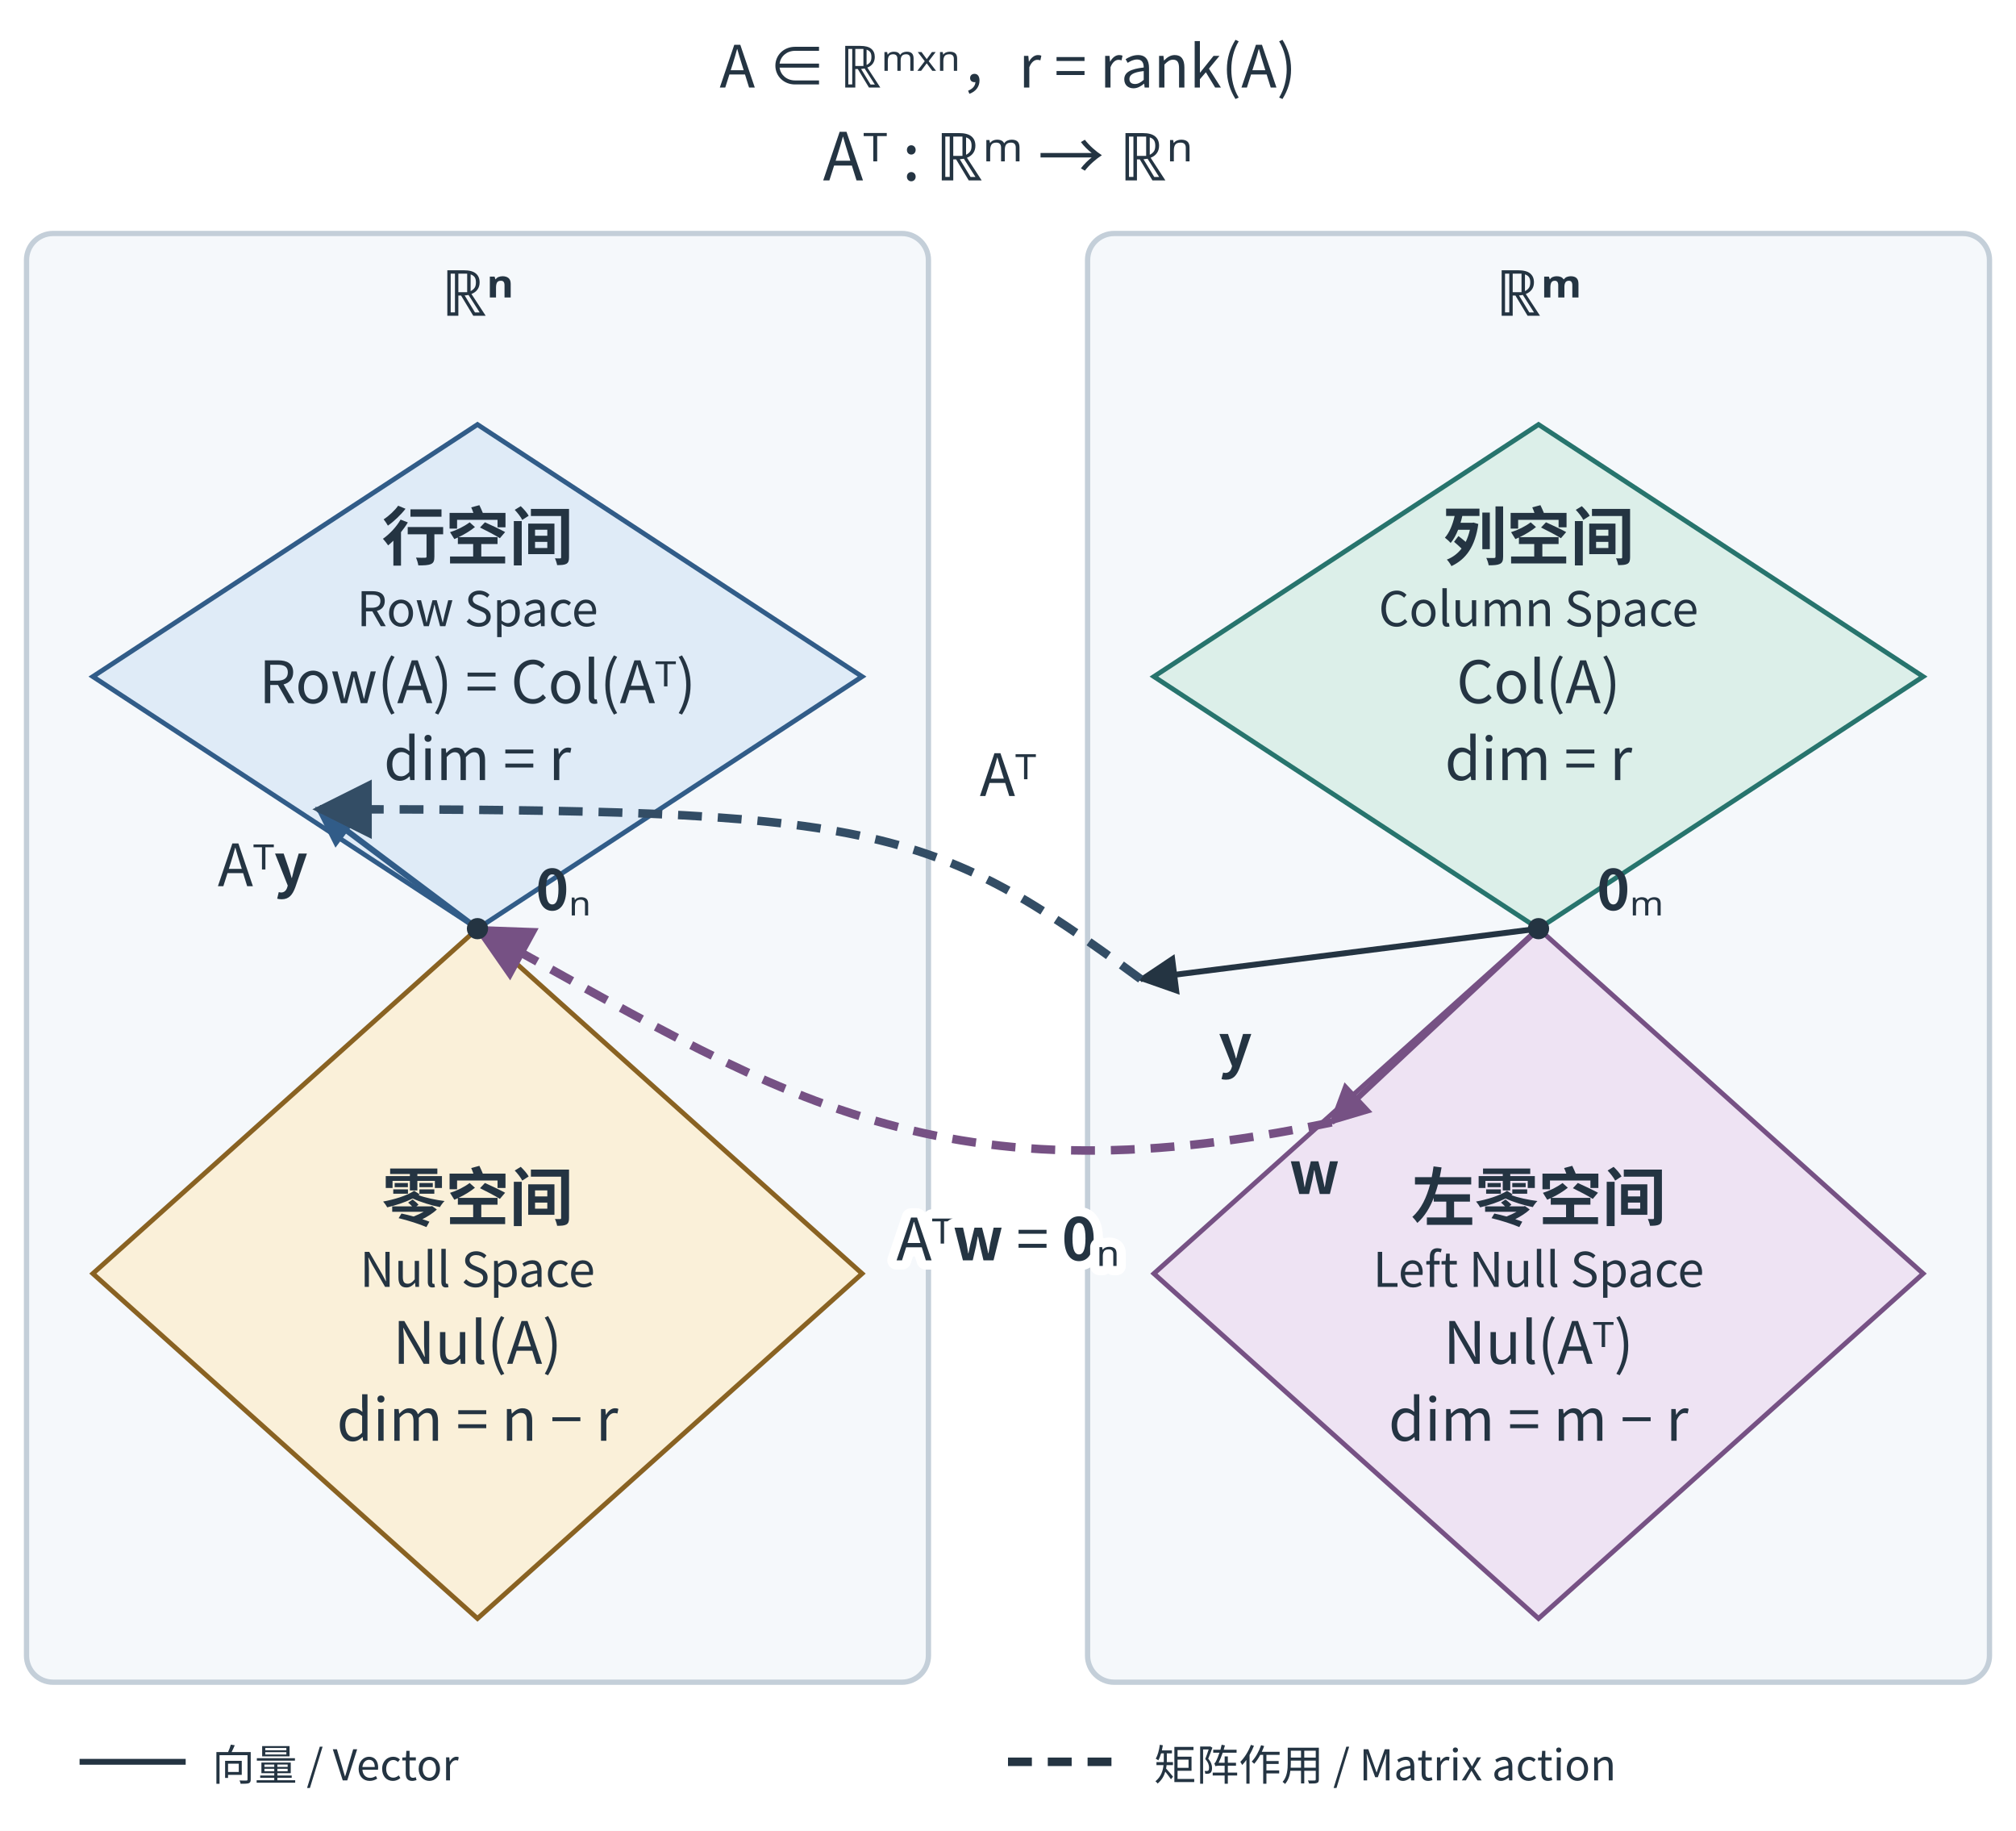
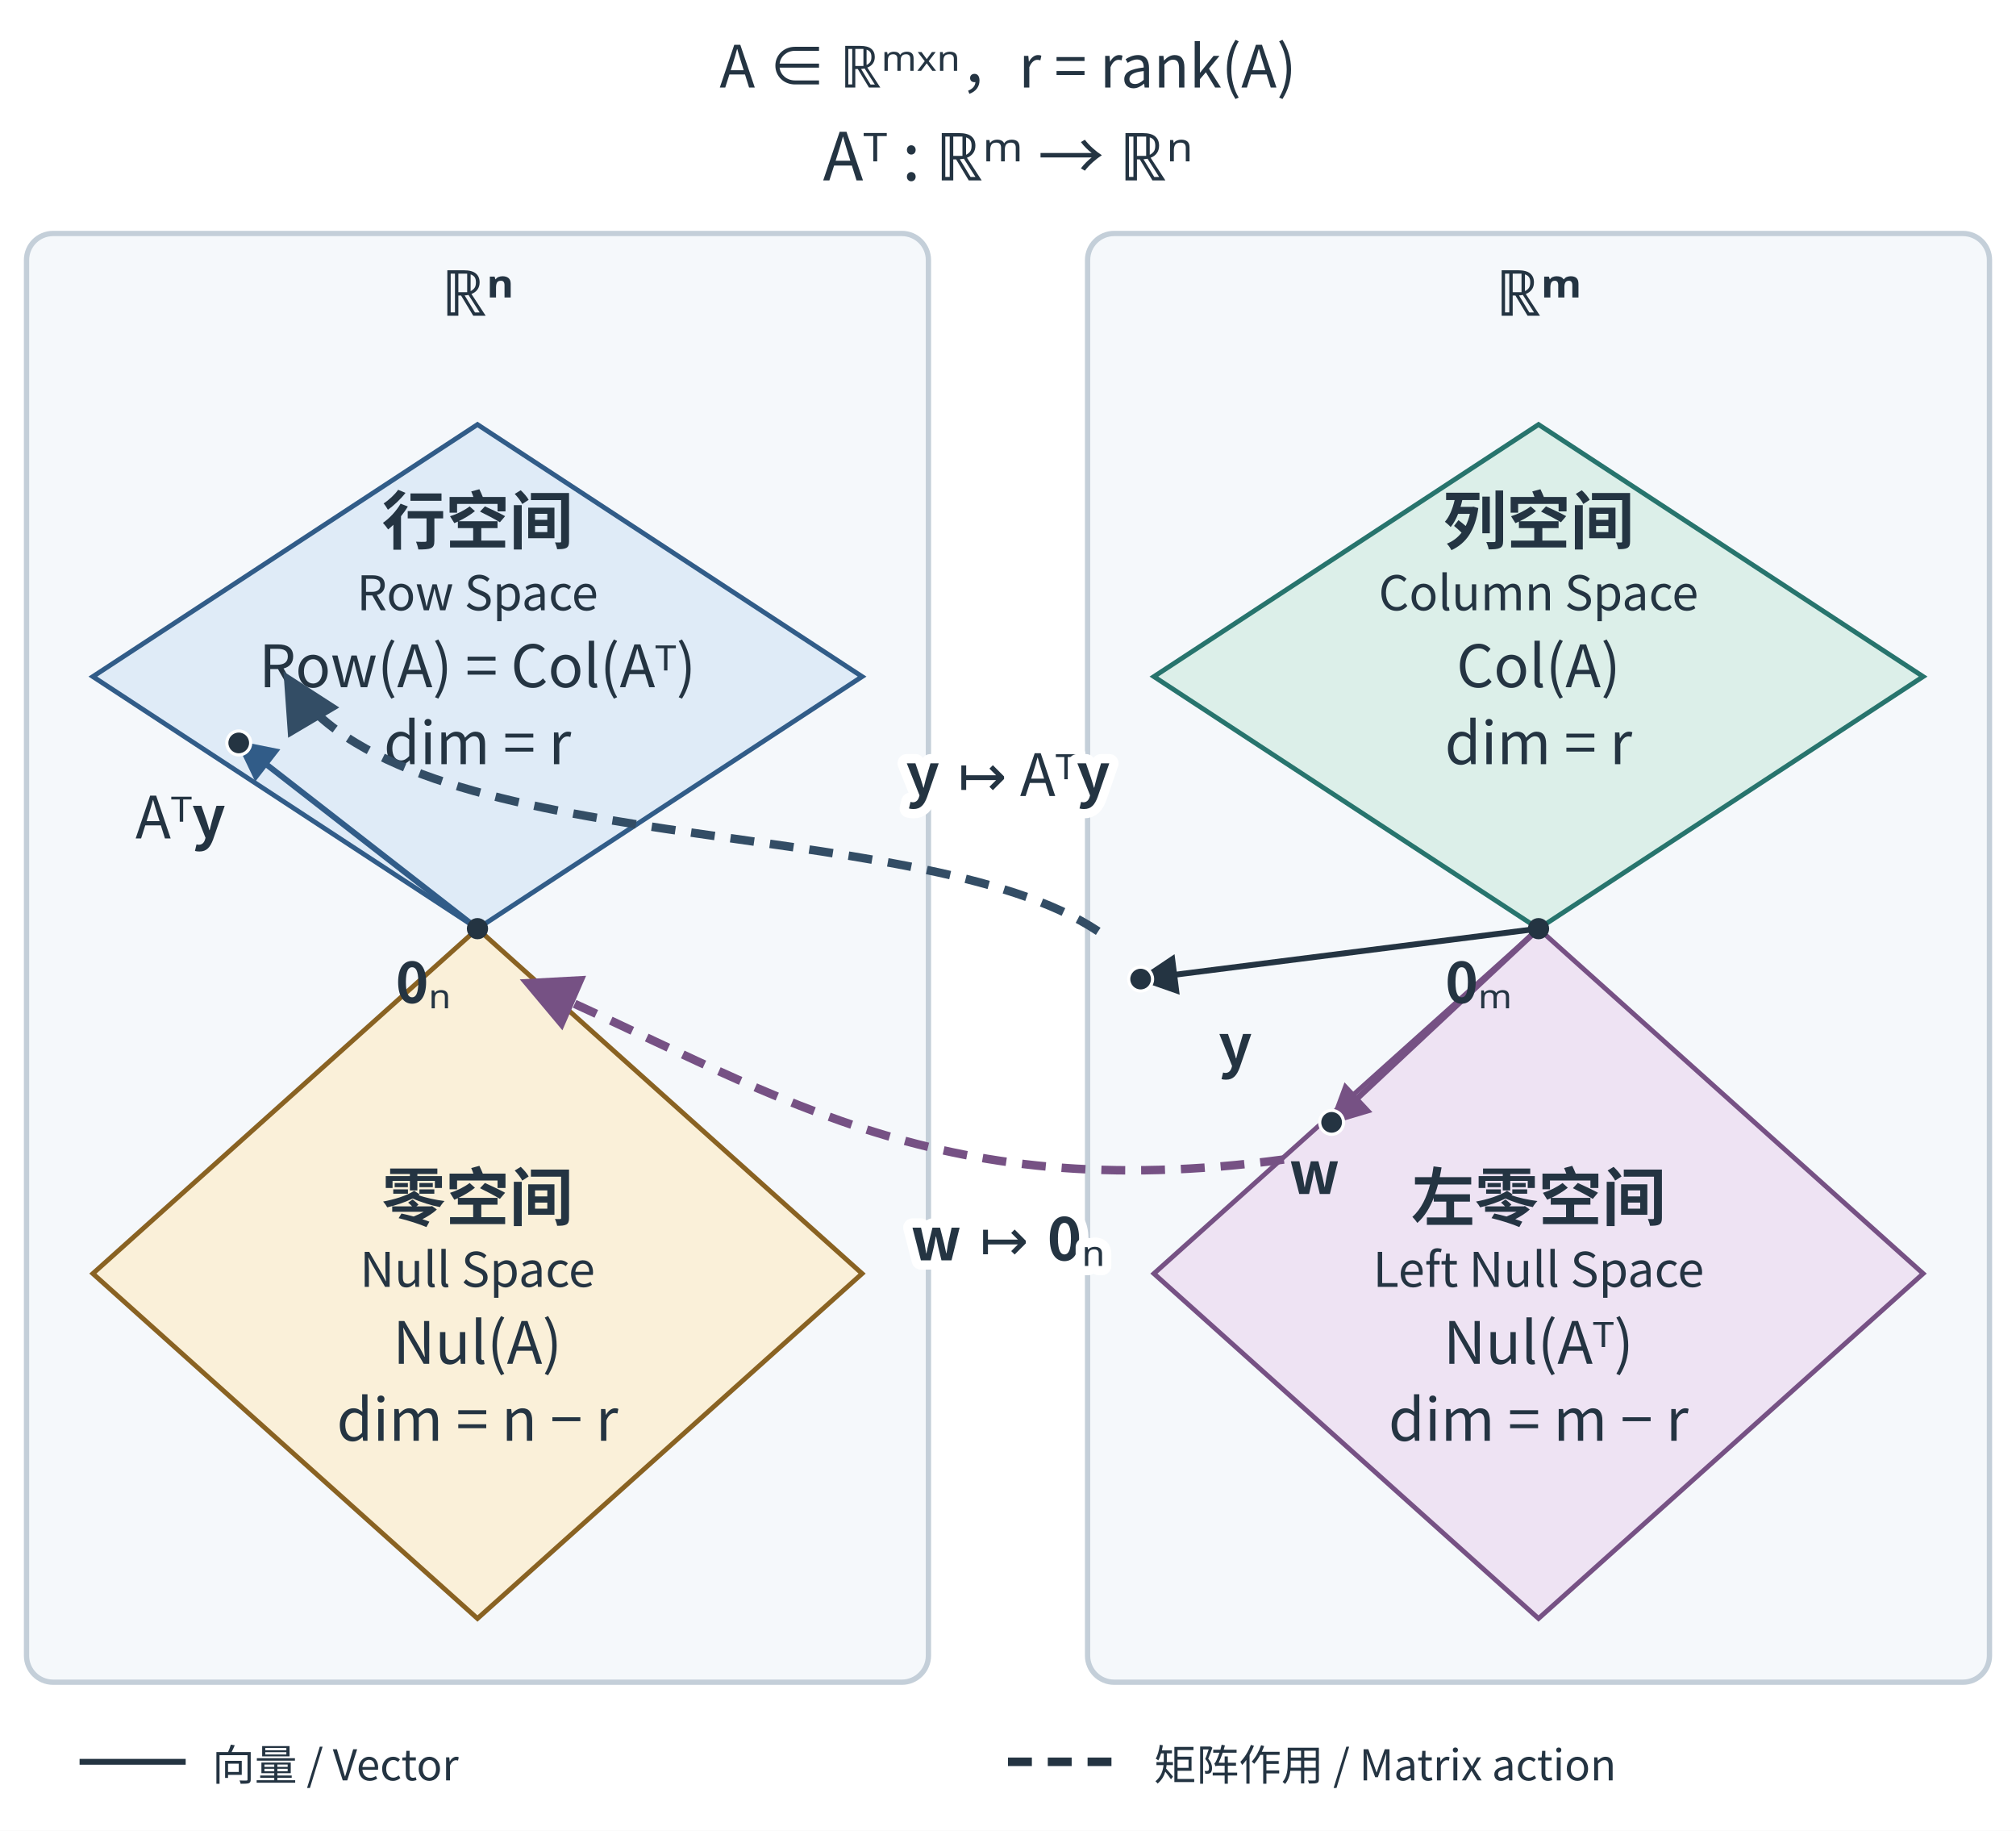
<svg xmlns="http://www.w3.org/2000/svg" viewBox="0 0 760 690" role="img" aria-labelledby="title desc">
  <defs>
    <marker id="arrow" viewBox="0 0 10 10" refX="9" refY="5" markerWidth="7" markerHeight="7" orient="auto-start-reverse">
      <path d="M0 0L10 5L0 10Z" fill="context-stroke" />
    </marker>
  </defs>
  <style>text{font-family:"Noto Sans CJK SC","Noto Sans",sans-serif;fill:#243442}.label{font-size:21px;font-weight:600}.small{font-size:16px}.math{font-size:25px}.en{font-size:16px;fill:#42566a}</style>
  <rect width="760" height="690" fill="white" />
  <style>.space-name{font-size:24px;font-weight:600}.space-en{font-size:18px}.formula{font-size:22px}.vec{font-weight:700}.action-label{font-size:22px;paint-order:stroke;stroke:white;stroke-width:7px;stroke-linejoin:round}.origin-label{font-size:21px}</style>
  <text x="380.0" y="33" class="formula" text-anchor="middle">A ∈ ℝᵐˣⁿ，r = rank(A)</text>
  <text x="380.0" y="68" class="math" text-anchor="middle">Aᵀ : ℝᵐ → ℝⁿ</text>
  <rect x="10" y="88" width="340" height="546" rx="10" fill="#f5f8fb" stroke="#c4cfd9" stroke-width="2" stroke-dasharray="" />
  <text x="180" y="119" class="space-name" text-anchor="middle">ℝⁿ</text>
  <rect x="410" y="88" width="340" height="546" rx="10" fill="#f5f8fb" stroke="#c4cfd9" stroke-width="2" stroke-dasharray="" />
  <text x="580" y="119" class="space-name" text-anchor="middle">ℝᵐ</text>
  <polygon id="space-row" points="180,350 35,255 180,160 325,255" fill="#dfebf7" stroke="#315c88" stroke-width="1.8" />
-   <text x="180" y="211" class="space-name" text-anchor="middle">行空间</text>
-   <text x="180" y="236" class="space-en" text-anchor="middle">Row Space</text>
-   <text x="180" y="265" class="formula" text-anchor="middle">Row(A) = Col(Aᵀ)</text>
-   <text x="180" y="294" class="formula" text-anchor="middle">dim = r</text>
+   <text x="180" y="205" class="space-name" text-anchor="middle">行空间</text>
+   <text x="180" y="230" class="space-en" text-anchor="middle">Row Space</text>
+   <text x="180" y="259" class="formula" text-anchor="middle">Row(A) = Col(Aᵀ)</text>
+   <text x="180" y="288" class="formula" text-anchor="middle">dim = r</text>
  <polygon id="space-null" points="180,350 325,480 180,610 35,480" fill="#faf0d9" stroke="#896222" stroke-width="1.8" />
  <text x="180" y="460" class="space-name" text-anchor="middle">零空间</text>
  <text x="180" y="485" class="space-en" text-anchor="middle">Null Space</text>
  <text x="180" y="514" class="formula" text-anchor="middle">Nul(A)</text>
  <text x="180" y="543" class="formula" text-anchor="middle">dim = n − r</text>
  <polygon id="space-column" points="580,350 435,255 580,160 725,255" fill="#dcefe9" stroke="#27746d" stroke-width="1.8" />
-   <text x="580" y="211" class="space-name" text-anchor="middle">列空间</text>
-   <text x="580" y="236" class="space-en" text-anchor="middle">Column Space</text>
-   <text x="580" y="265" class="formula" text-anchor="middle">Col(A)</text>
-   <text x="580" y="294" class="formula" text-anchor="middle">dim = r</text>
+   <text x="580" y="205" class="space-name" text-anchor="middle">列空间</text>
+   <text x="580" y="230" class="space-en" text-anchor="middle">Column Space</text>
+   <text x="580" y="259" class="formula" text-anchor="middle">Col(A)</text>
+   <text x="580" y="288" class="formula" text-anchor="middle">dim = r</text>
  <polygon id="space-left-null" points="580,350 725,480 580,610 435,480" fill="#eee3f3" stroke="#765184" stroke-width="1.8" />
  <text x="580" y="460" class="space-name" text-anchor="middle">左零空间</text>
  <text x="580" y="485" class="space-en" text-anchor="middle">Left Null Space</text>
  <text x="580" y="514" class="formula" text-anchor="middle">Nul(Aᵀ)</text>
  <text x="580" y="543" class="formula" text-anchor="middle">dim = m − r</text>
  <path id="vector-general" d="M580 350 L430 369" fill="none" stroke="#243442" stroke-width="2.2" marker-end="url(#arrow)" />
  <path id="vector-null" d="M580 350 L502 423" fill="none" stroke="#765184" stroke-width="2.2" marker-end="url(#arrow)" />
-   <path id="vector-output" d="M180 350 L120 305" fill="none" stroke="#315c88" stroke-width="2.2" marker-end="url(#arrow)" />
-   <path id="action-general" d="M430 369 C350 310 330 305 120 305" fill="none" stroke="#334d65" stroke-width="3.2" stroke-dasharray="9 6" marker-end="url(#arrow)" />
-   <path id="action-null" d="M502 423 C350 455 290 410 180 350" fill="none" stroke="#765184" stroke-width="3.2" stroke-dasharray="9 6" marker-end="url(#arrow)" />
+   <path id="vector-output" d="M180 350 L90 280" fill="none" stroke="#315c88" stroke-width="2.2" marker-end="url(#arrow)" />
+   <path id="action-general" d="M414 351 C345 305 150 326 108 255" fill="none" stroke="#334d65" stroke-width="3.2" stroke-dasharray="9 6" marker-end="url(#arrow)" />
+   <path id="action-null" d="M484 437 C350 455 290 410 198 370" fill="none" stroke="#765184" stroke-width="3.2" stroke-dasharray="9 6" marker-end="url(#arrow)" />
+   <circle id="endpoint-general" cx="430" cy="369" r="4.5" fill="#243442" stroke="white" stroke-width="1.2" />
+   <circle id="endpoint-null" cx="502" cy="423" r="4.5" fill="#243442" stroke="white" stroke-width="1.2" />
+   <circle id="endpoint-output" cx="90" cy="280" r="4.5" fill="#243442" stroke="white" stroke-width="1.2" />
  <text x="472" y="402" class="formula" text-anchor="end">
    <tspan class="vec">y</tspan>
  </text>
  <text x="505" y="450" class="formula" text-anchor="end">
    <tspan class="vec">w</tspan>
  </text>
-   <text x="116" y="334" class="formula" text-anchor="end">Aᵀ<tspan class="vec">y</tspan>
+   <text x="85" y="316" class="formula" text-anchor="end">Aᵀ<tspan class="vec">y</tspan>
  </text>
-   <text x="380.0" y="300" class="action-label" text-anchor="middle">Aᵀ</text>
-   <text x="380.0" y="475" class="action-label" text-anchor="middle">Aᵀ<tspan class="vec">w</tspan> = <tspan class="vec">0</tspan>ₙ</text>
+   <text x="380.0" y="300" class="action-label" text-anchor="middle">
+     <tspan class="vec">y</tspan> ↦ Aᵀ<tspan class="vec">y</tspan>
+   </text>
+   <text x="380.0" y="475" class="action-label" text-anchor="middle">
+     <tspan class="vec">w</tspan> ↦ <tspan class="vec">0</tspan>ₙ</text>
  <circle id="origin-ₙ" cx="180" cy="350" r="4" fill="#243442" />
-   <text x="202" y="343" class="origin-label" text-anchor="start">
+   <text x="170" y="378" class="origin-label" text-anchor="end">
    <tspan class="vec">0</tspan>ₙ</text>
  <circle id="origin-ₘ" cx="580" cy="350" r="4" fill="#243442" />
-   <text x="602" y="343" class="origin-label" text-anchor="start">
+   <text x="570" y="378" class="origin-label" text-anchor="end">
    <tspan class="vec">0</tspan>ₘ</text>
  <polyline points="30.00,664.00 70.00,664.00" fill="none" stroke="#243442" stroke-width="2.2" stroke-dasharray="" />
  <text x="80" y="671" class="small">向量 / Vector</text>
  <polyline points="380.00,664.00 425.00,664.00" fill="none" stroke="#243442" stroke-width="3.2" stroke-dasharray="9 6" />
  <text x="435.0" y="671" class="small">矩阵作用 / Matrix action</text>
</svg>
